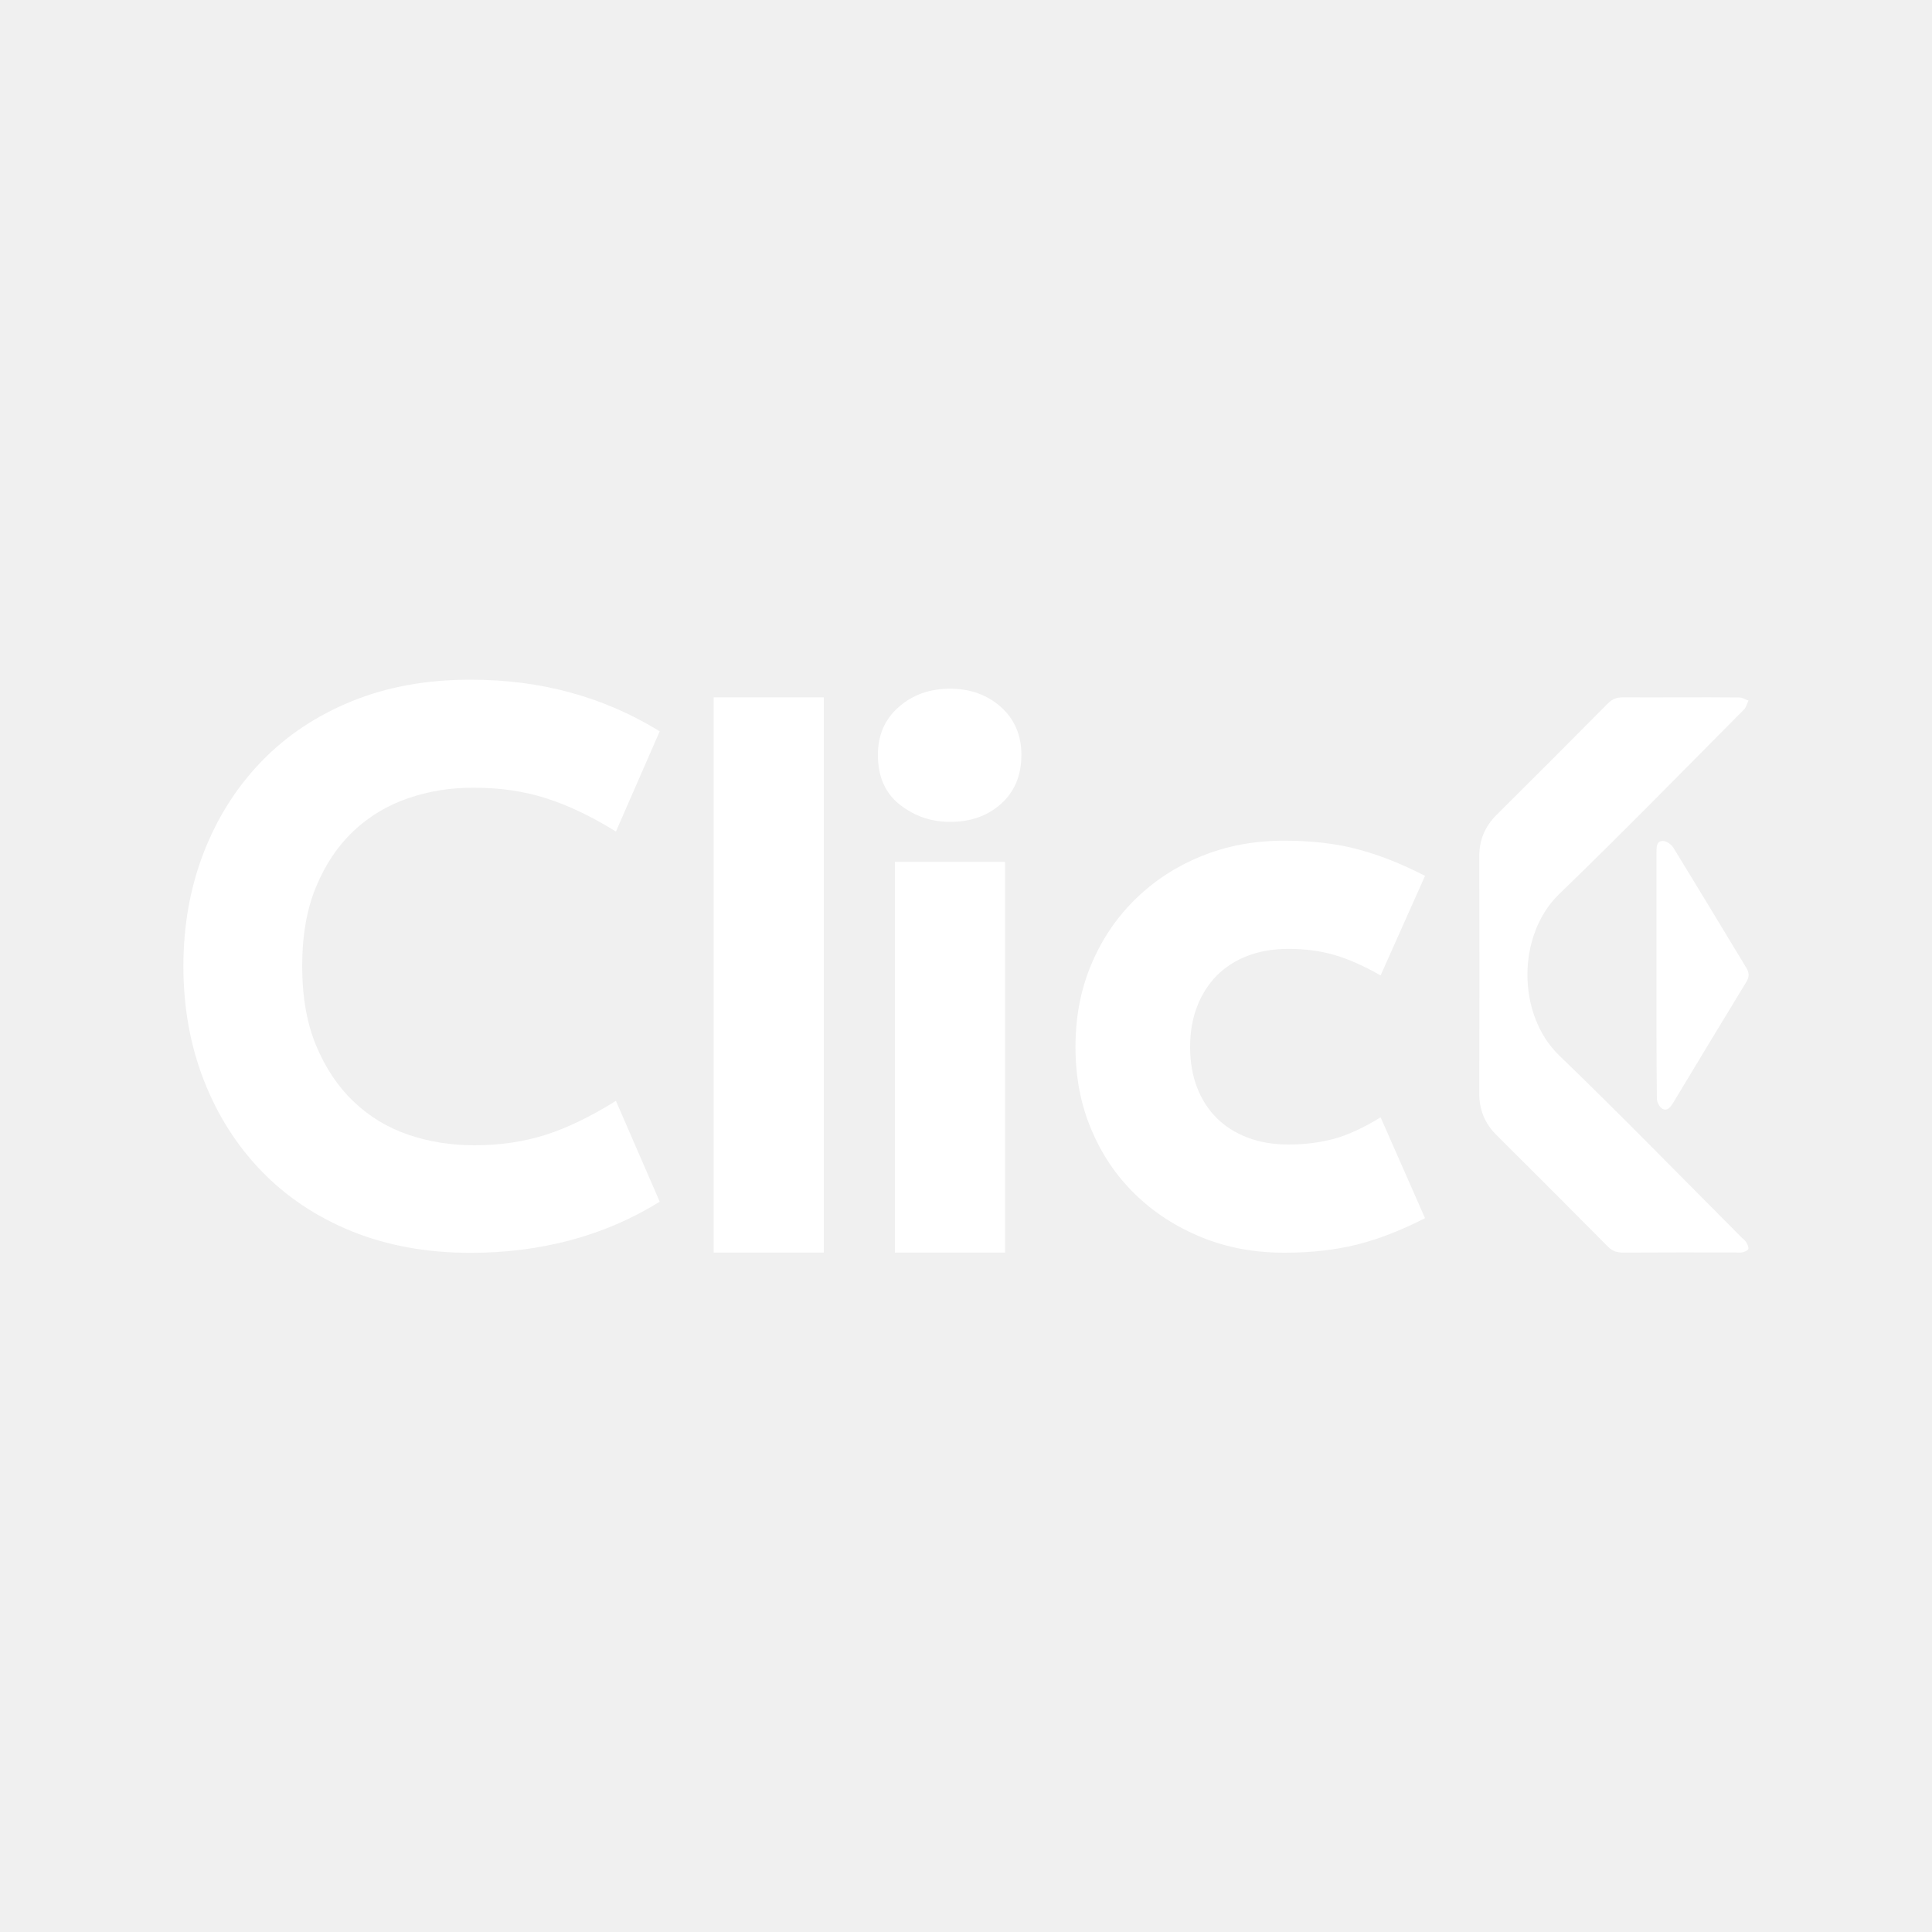
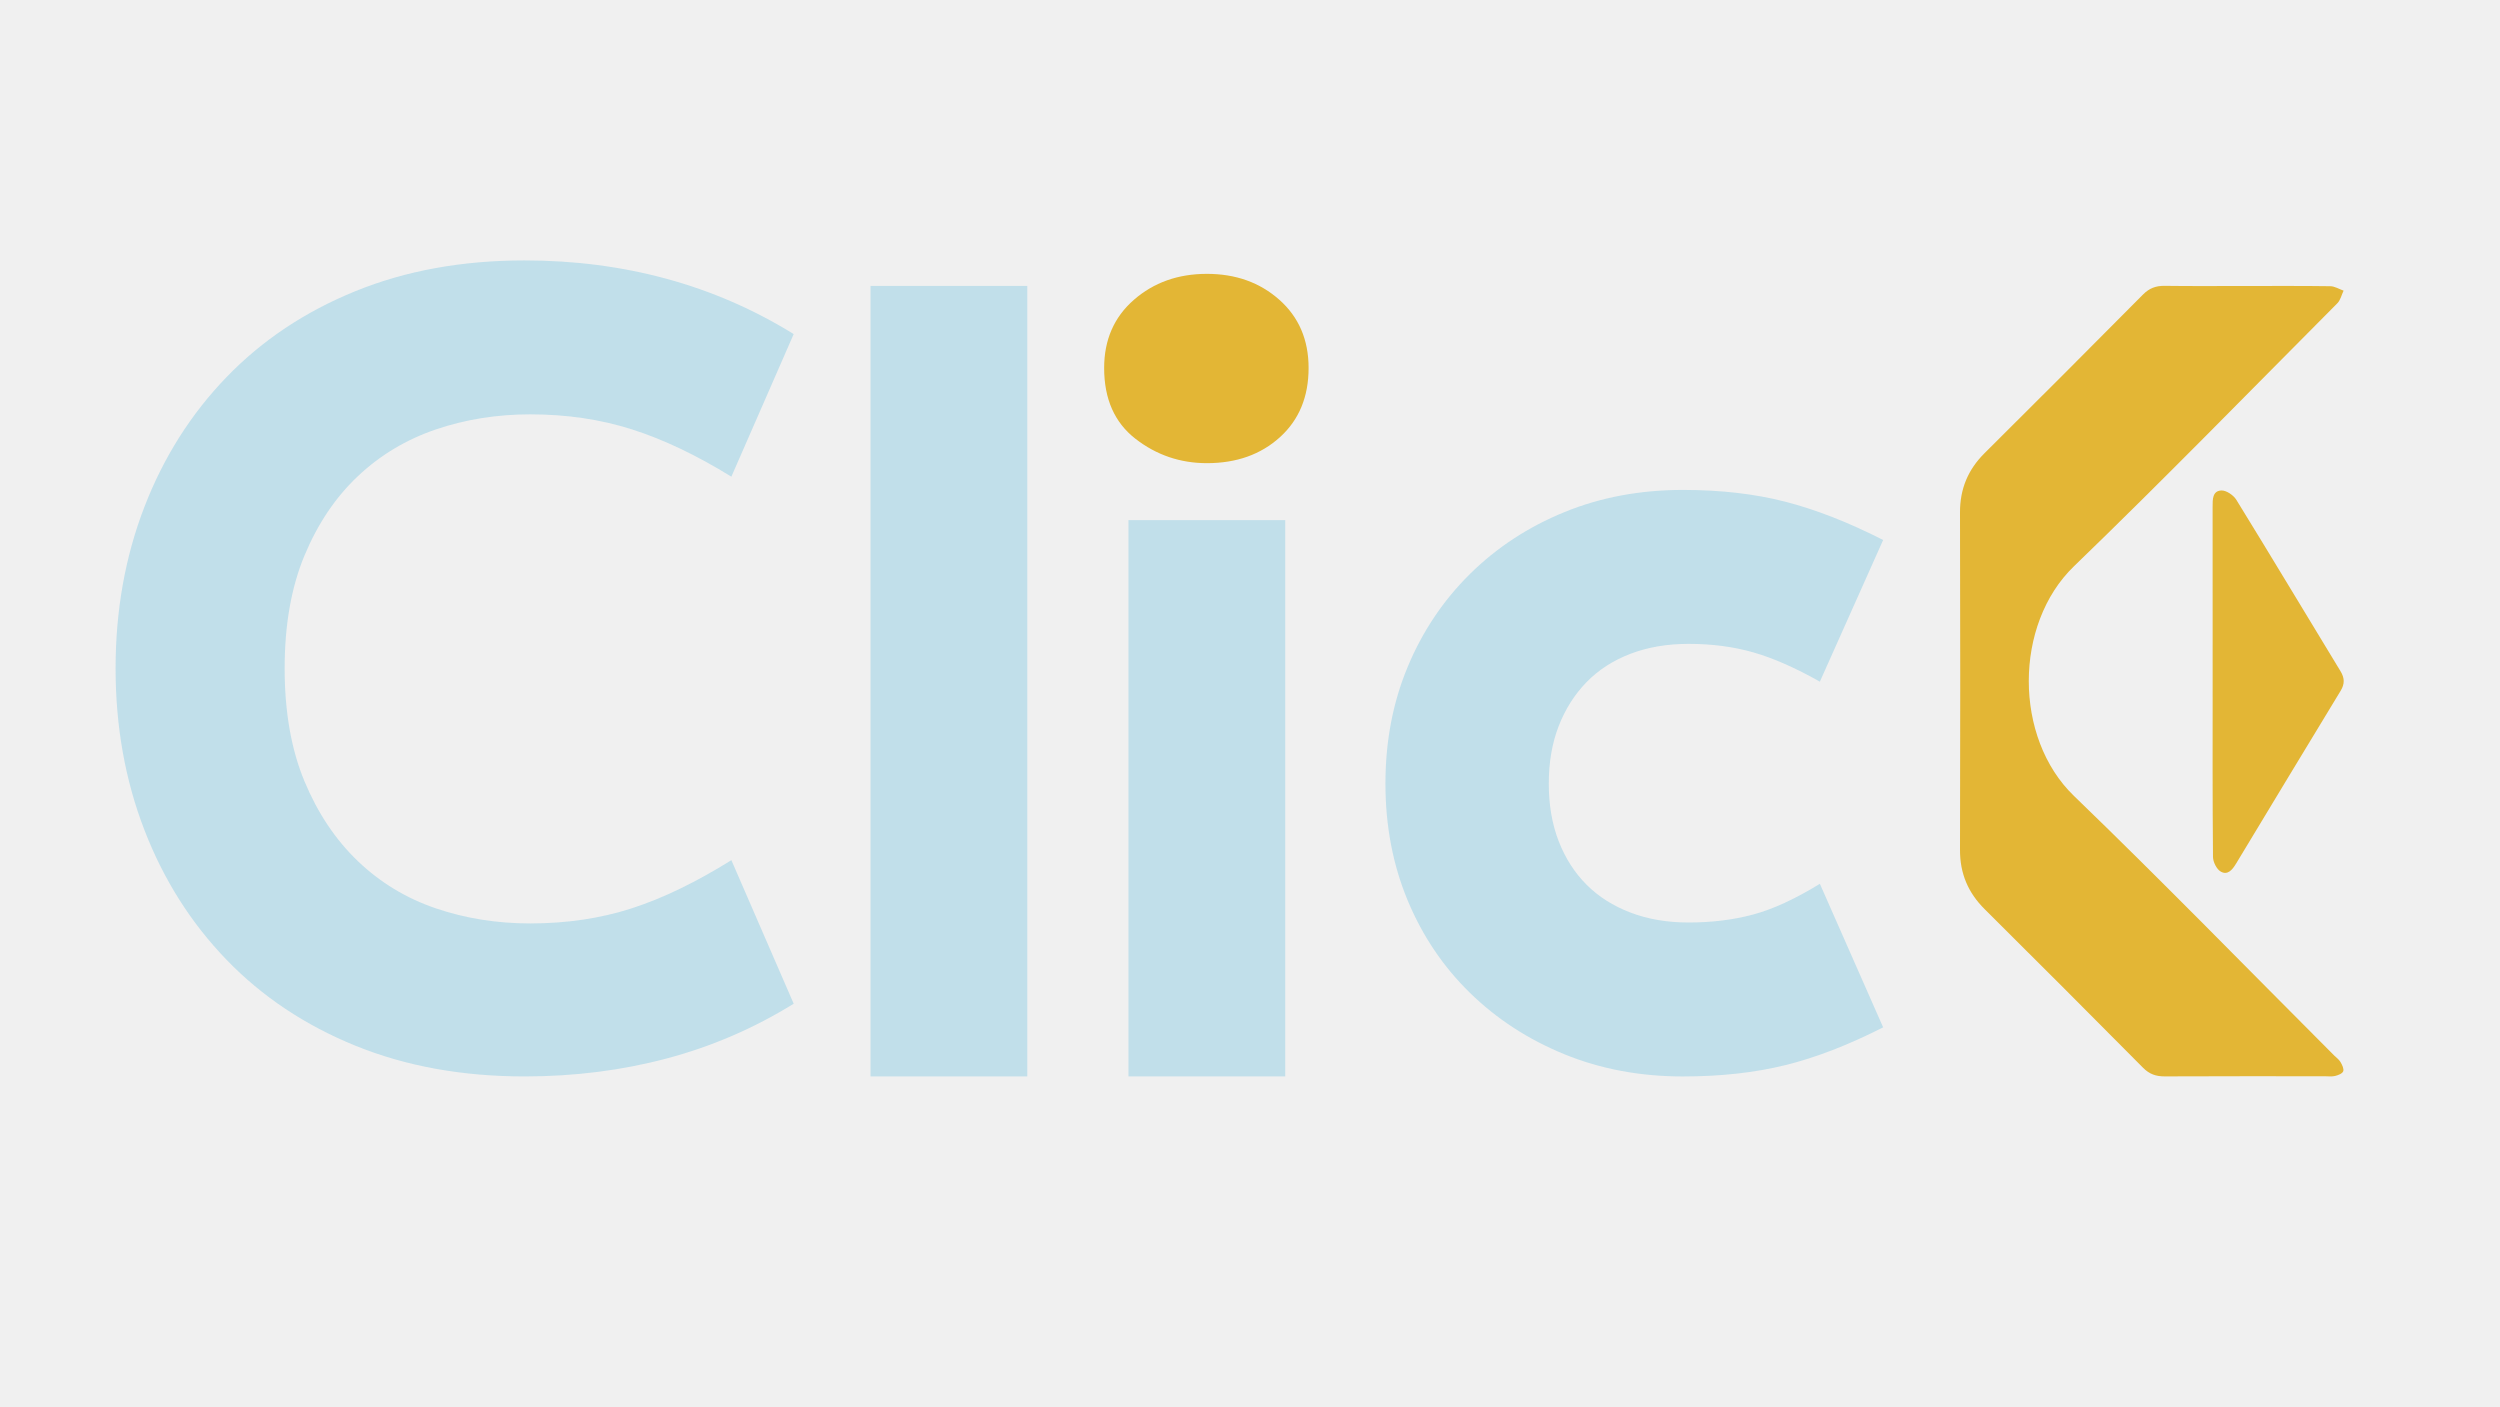
- <svg xmlns="http://www.w3.org/2000/svg" version="1.1" id="Layer_1" x="0px" y="0px" viewBox="0 0 150 150" style="enable-background:new 0 0 150 150;" xml:space="preserve">
+ <svg xmlns="http://www.w3.org/2000/svg" version="1.1" id="Layer_1" x="0px" y="0px" viewBox="0 0 1920 1080" style="enable-background:new 0 0 1920 1080;" xml:space="preserve">
  <style type="text/css">
- 	.st0{fill:#FFFFFF;}
+ 	.st0{fill:#C1DFEA;}
+ 	.st1{fill:#E3B635;}
</style>
-   <g>
-     <path class="st0" d="M31.7,61.97c-1.61,0.55-3.03,1.4-4.25,2.55c-1.22,1.15-2.19,2.59-2.91,4.33c-0.72,1.73-1.08,3.79-1.08,6.16   c0,2.37,0.36,4.42,1.08,6.16c0.72,1.73,1.69,3.19,2.91,4.35c1.22,1.17,2.64,2.03,4.25,2.58c1.61,0.55,3.33,0.82,5.15,0.82   c1.99,0,3.84-0.28,5.54-0.82c1.7-0.55,3.51-1.43,5.43-2.63l3.4,7.83c-2.16,1.34-4.47,2.33-6.93,2.99   c-2.46,0.65-5.04,0.98-7.75,0.98c-3.4,0-6.47-0.56-9.22-1.67c-2.75-1.12-5.09-2.68-7.03-4.69c-1.94-2.01-3.43-4.37-4.48-7.08   c-1.05-2.71-1.57-5.65-1.57-8.81c0-3.16,0.52-6.1,1.57-8.81c1.05-2.71,2.54-5.07,4.48-7.08c1.94-2.01,4.28-3.57,7.03-4.69   c2.75-1.12,5.82-1.67,9.22-1.67c2.71,0,5.3,0.33,7.75,1c2.45,0.67,4.76,1.67,6.93,3.01l-3.4,7.78c-1.89-1.17-3.69-2.03-5.41-2.58   c-1.72-0.55-3.57-0.82-5.56-0.82C35.03,61.14,33.32,61.42,31.7,61.97" />
-     <rect x="55.41" y="54.14" class="st0" width="8.55" height="43.11" />
-     <path class="st0" d="M70.36,62.56c-1-0.77-1.49-1.9-1.49-3.37c0-1.34,0.47-2.42,1.42-3.25c0.94-0.82,2.1-1.24,3.48-1.24   c1.37,0,2.52,0.41,3.45,1.24c0.93,0.82,1.39,1.91,1.39,3.25c0,1.37-0.46,2.47-1.37,3.3c-0.91,0.82-2.07,1.24-3.48,1.24   C72.49,63.72,71.35,63.33,70.36,62.56 M78.03,97.25h-8.55V66.91h8.55V97.25z M70.36,62.56c-1-0.77-1.49-1.9-1.49-3.37   c0-1.34,0.47-2.42,1.42-3.25c0.94-0.82,2.1-1.24,3.48-1.24c1.37,0,2.52,0.41,3.45,1.24c0.93,0.82,1.39,1.91,1.39,3.25   c0,1.37-0.46,2.47-1.37,3.3c-0.91,0.82-2.07,1.24-3.48,1.24C72.49,63.72,71.35,63.33,70.36,62.56" />
-     <path class="st0" d="M69.87,62.48c1.14,0.89,2.44,1.33,3.89,1.33c1.61,0,2.94-0.47,3.98-1.42c1.04-0.94,1.56-2.2,1.56-3.78   c0-1.53-0.53-2.77-1.59-3.72c-1.06-0.94-2.38-1.42-3.95-1.42c-1.57,0-2.9,0.47-3.98,1.42c-1.08,0.94-1.62,2.18-1.62,3.72   C68.16,60.3,68.73,61.59,69.87,62.48" />
-     <path class="st0" d="M84.71,74.92c0.81-1.94,1.94-3.63,3.4-5.07c1.46-1.44,3.18-2.57,5.15-3.37c1.97-0.81,4.13-1.21,6.46-1.21   c2.06,0,3.92,0.21,5.59,0.64c1.67,0.43,3.44,1.12,5.33,2.09l-3.45,7.73c-1.34-0.76-2.55-1.29-3.63-1.6   c-1.08-0.31-2.26-0.46-3.53-0.46c-1.17,0-2.22,0.18-3.17,0.54c-0.94,0.36-1.74,0.88-2.4,1.54c-0.65,0.67-1.16,1.47-1.52,2.4   c-0.36,0.93-0.54,1.97-0.54,3.14c0,1.17,0.18,2.21,0.54,3.14c0.36,0.93,0.87,1.72,1.52,2.37c0.65,0.65,1.45,1.16,2.4,1.52   c0.94,0.36,2,0.54,3.17,0.54c1.27,0,2.45-0.15,3.53-0.44c1.08-0.29,2.29-0.85,3.63-1.67l3.45,7.83c-1.89,0.96-3.67,1.65-5.33,2.06   c-1.67,0.41-3.53,0.62-5.59,0.62c-2.34,0-4.49-0.4-6.46-1.21c-1.97-0.81-3.69-1.92-5.15-3.35c-1.46-1.42-2.59-3.11-3.4-5.05   c-0.81-1.94-1.21-4.06-1.21-6.36C83.5,78.98,83.9,76.86,84.71,74.92" />
-     <path class="st0" d="M130.45,54.14c1.53,0,3.05-0.01,4.58,0.01c0.24,0,0.48,0.16,0.72,0.24c-0.11,0.23-0.17,0.52-0.34,0.69   c-4.77,4.8-9.5,9.64-14.36,14.34c-3.28,3.17-3.28,9.35,0,12.52c4.81,4.64,9.47,9.43,14.19,14.16c0.12,0.12,0.27,0.22,0.35,0.37   c0.09,0.15,0.19,0.37,0.15,0.5c-0.05,0.13-0.28,0.21-0.44,0.26c-0.18,0.04-0.38,0.01-0.57,0.01c-2.91,0-5.81-0.01-8.72,0.01   c-0.48,0-0.84-0.12-1.18-0.47c-2.87-2.89-5.74-5.77-8.63-8.64c-0.91-0.9-1.35-1.95-1.35-3.24c0.02-6.13,0.02-12.26,0-18.4   c0-1.29,0.44-2.34,1.35-3.24c2.89-2.87,5.77-5.75,8.63-8.64c0.34-0.35,0.7-0.48,1.18-0.48C127.48,54.15,128.96,54.14,130.45,54.14" />
-     <path class="st0" d="M128.61,75.67c0-3.16,0-6.32,0-9.49c0-0.4-0.01-0.87,0.48-0.89c0.27-0.01,0.66,0.26,0.82,0.51   c1.91,3.11,3.79,6.23,5.68,9.35c0.22,0.37,0.23,0.69,0.01,1.06c-1.91,3.13-3.8,6.27-5.7,9.42c-0.2,0.33-0.46,0.67-0.84,0.45   c-0.23-0.13-0.42-0.52-0.42-0.8C128.6,82.08,128.61,78.87,128.61,75.67" />
-   </g>
+   <path class="st0" d="M334.66,329.84c-22.73,7.74-42.67,19.7-59.84,35.9c-17.17,16.2-30.82,36.51-40.98,60.93  c-10.16,24.42-15.23,53.31-15.23,86.68c0,33.37,5.07,62.26,15.23,86.68c10.16,24.42,23.81,44.85,40.98,61.29  c17.17,16.44,37.11,28.53,59.84,36.27c22.73,7.74,46.91,11.61,72.54,11.61c28.04,0,54.03-3.87,77.97-11.61  c23.93-7.74,49.44-20.07,76.52-36.99l47.87,110.25c-30.46,18.86-62.98,32.88-97.56,42.07c-34.58,9.19-70.96,13.78-109.16,13.78  c-47.87,0-91.15-7.86-129.83-23.57c-38.69-15.72-71.69-37.72-99.01-66c-27.32-28.29-48.36-61.53-63.11-99.74  c-14.75-38.2-22.12-79.54-22.12-124.03c0-44.49,7.38-85.83,22.12-124.03c14.75-38.2,35.78-71.44,63.11-99.73  c27.32-28.29,60.32-50.29,99.01-66.01C311.69,207.86,354.96,200,402.84,200c38.2,0,74.59,4.71,109.16,14.14  c34.57,9.43,67.09,23.57,97.56,42.43L561.69,366.1c-26.6-16.44-51.98-28.53-76.16-36.27c-24.18-7.74-50.29-11.61-78.33-11.61  C381.56,318.23,357.38,322.1,334.66,329.84" />
+   <rect x="668.57" y="219.59" class="st0" width="120.4" height="607.11" />
+   <path class="st0" d="M878.98,338.18c-14.02-10.88-21.04-26.72-21.04-47.51c0-18.86,6.65-34.09,19.95-45.69  c13.3-11.61,29.62-17.41,48.96-17.41c19.34,0,35.54,5.8,48.6,17.41c13.06,11.61,19.58,26.84,19.58,45.69  c0,19.34-6.41,34.82-19.22,46.42C963,348.7,946.68,354.5,926.85,354.5C908.96,354.5,893,349.06,878.98,338.18 M987.06,826.69h-120.4  V399.47h120.4V826.69z M878.98,338.18c-14.02-10.88-21.04-26.72-21.04-47.51c0-18.86,6.65-34.09,19.95-45.69  c13.3-11.61,29.62-17.41,48.96-17.41c19.34,0,35.54,5.8,48.6,17.41c13.06,11.61,19.58,26.84,19.58,45.69  c0,19.34-6.41,34.82-19.22,46.42C963,348.7,946.68,354.5,926.85,354.5C908.96,354.5,893,349.06,878.98,338.18" />
+   <path class="st1" d="M872.08,337.02c16.06,12.46,34.34,18.69,54.83,18.69c22.71,0,41.4-6.65,56.08-19.94  c14.67-13.29,22.01-31.02,22.01-53.17c0-21.6-7.48-39.05-22.43-52.34c-14.95-13.29-33.51-19.94-55.66-19.94  c-22.16,0-40.85,6.65-56.08,19.94c-15.23,13.29-22.84,30.74-22.84,52.34C847.98,306.42,856.01,324.56,872.08,337.02" />
+   <path class="st0" d="M1081.06,512.26c11.36-27.32,27.32-51.14,47.87-71.45c20.55-20.31,44.73-36.14,72.53-47.51  c27.81-11.36,58.15-17.04,91.03-17.04c29.01,0,55.25,3.02,78.7,9.07c23.45,6.04,48.47,15.84,75.07,29.38l-48.6,108.8  c-18.86-10.64-35.91-18.13-51.14-22.49c-15.23-4.35-31.8-6.53-49.69-6.53c-16.44,0-31.31,2.54-44.61,7.62  c-13.3,5.08-24.54,12.33-33.73,21.76s-16.32,20.67-21.4,33.73c-5.08,13.06-7.62,27.81-7.62,44.24c0,16.44,2.54,31.19,7.62,44.25  c5.08,13.05,12.21,24.18,21.4,33.37c9.19,9.19,20.43,16.32,33.73,21.4c13.3,5.08,28.17,7.62,44.61,7.62  c17.89,0,34.45-2.05,49.69-6.16c15.23-4.11,32.28-11.97,51.14-23.57l48.6,110.25c-26.6,13.54-51.62,23.21-75.07,29.01  c-23.45,5.8-49.69,8.71-78.7,8.71c-32.88,0-63.22-5.68-91.03-17.05c-27.8-11.36-51.98-27.08-72.53-47.15  c-20.55-20.07-36.51-43.76-47.87-71.08c-11.36-27.32-17.04-57.18-17.04-89.58C1064.01,569.44,1069.69,539.58,1081.06,512.26" />
+   <path class="st1" d="M1725.17,219.64c21.5,0.01,43.01-0.14,64.51,0.17c3.42,0.05,6.8,2.22,10.2,3.41c-1.57,3.27-2.4,7.27-4.81,9.7  c-67.22,67.53-133.73,135.81-202.27,201.98c-46.25,44.65-46.25,131.72-0.06,176.31c67.69,65.34,133.33,132.79,199.85,199.35  c1.69,1.69,3.78,3.14,4.94,5.14c1.25,2.12,2.75,5.19,2.05,7.06c-0.67,1.77-3.92,3.02-6.26,3.59c-2.54,0.62-5.34,0.21-8.03,0.21  c-40.92,0.01-81.84-0.1-122.76,0.11c-6.71,0.03-11.8-1.71-16.66-6.62c-40.37-40.73-80.9-81.32-121.58-121.73  c-12.8-12.71-19.06-27.47-19.01-45.64c0.25-86.35,0.25-172.71,0-259.06c-0.05-18.16,6.14-32.96,18.94-45.67  c40.69-40.42,81.21-81,121.58-121.73c4.85-4.89,9.9-6.79,16.65-6.69C1683.35,219.82,1704.26,219.63,1725.17,219.64" />
+   <path class="st1" d="M1699.31,522.75c0-44.53,0.03-89.05-0.03-133.58c-0.01-5.59-0.12-12.2,6.73-12.48  c3.81-0.16,9.31,3.61,11.5,7.17c26.93,43.73,53.34,87.78,80.02,131.66c3.16,5.2,3.3,9.71,0.11,14.96  c-26.83,44.14-53.54,88.36-80.22,132.59c-2.82,4.67-6.42,9.41-11.86,6.32c-3.19-1.81-5.95-7.37-5.98-11.27  C1699.15,613,1699.3,567.88,1699.31,522.75" />
</svg>
